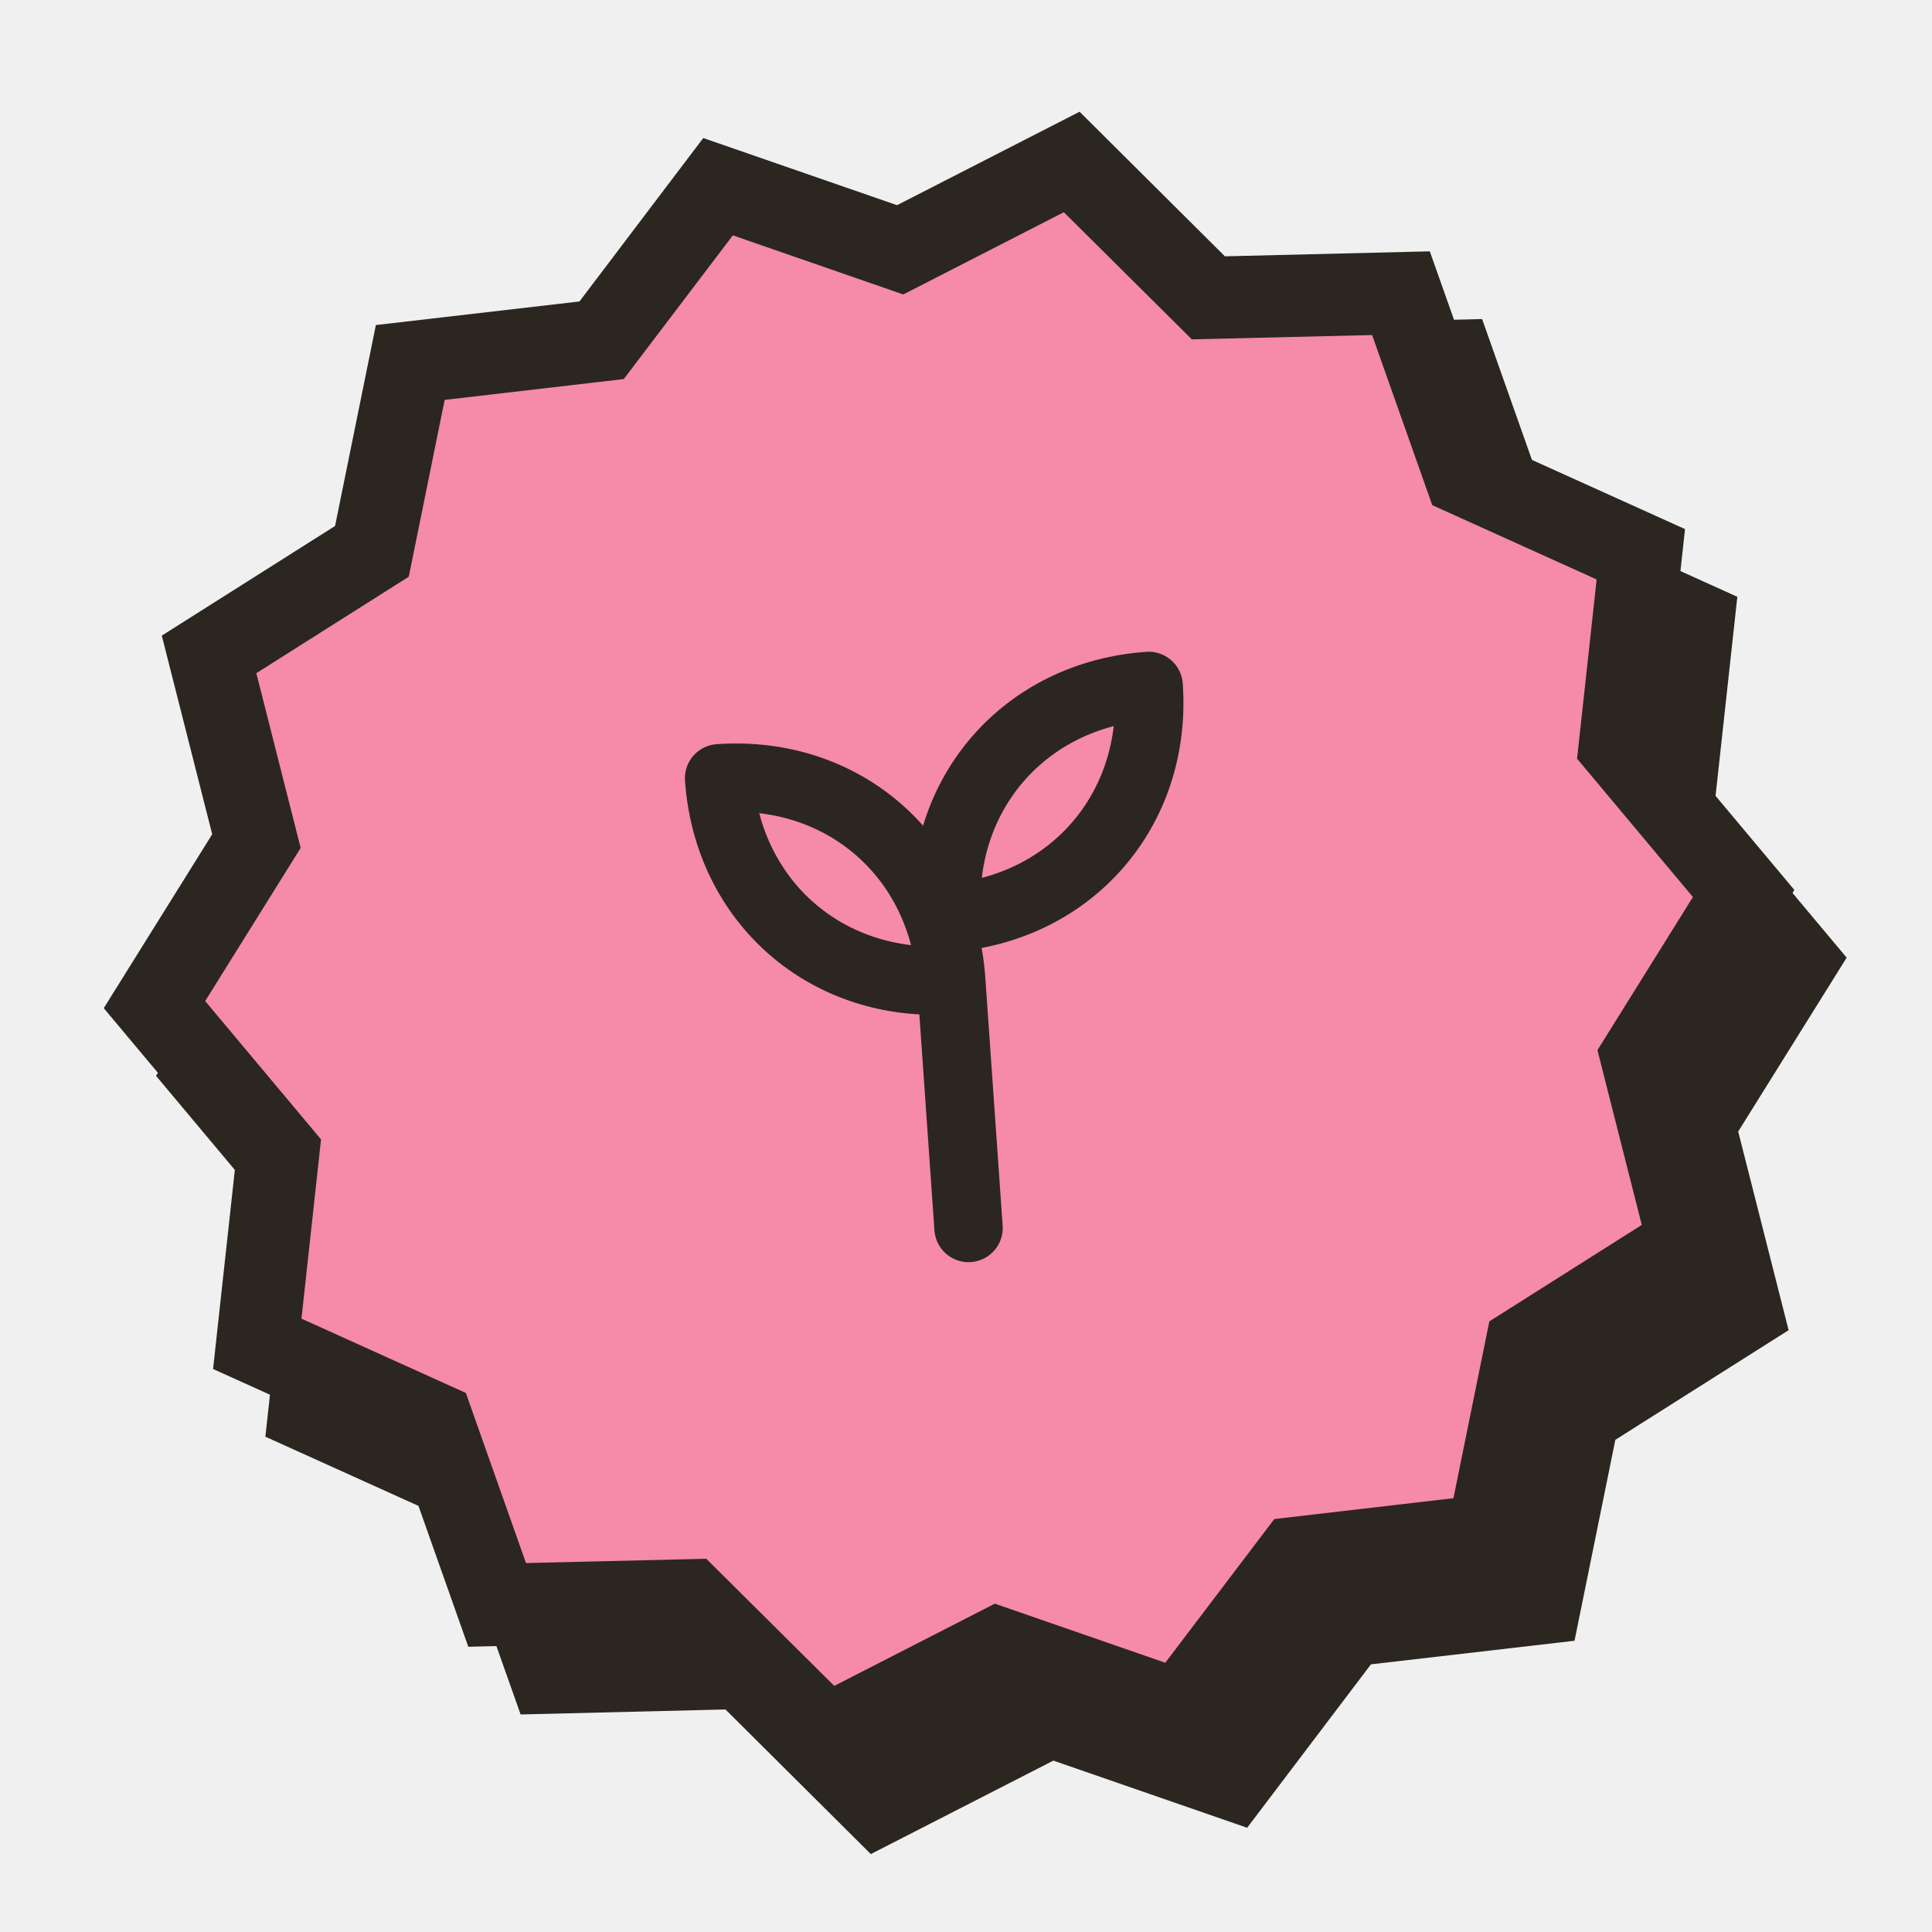
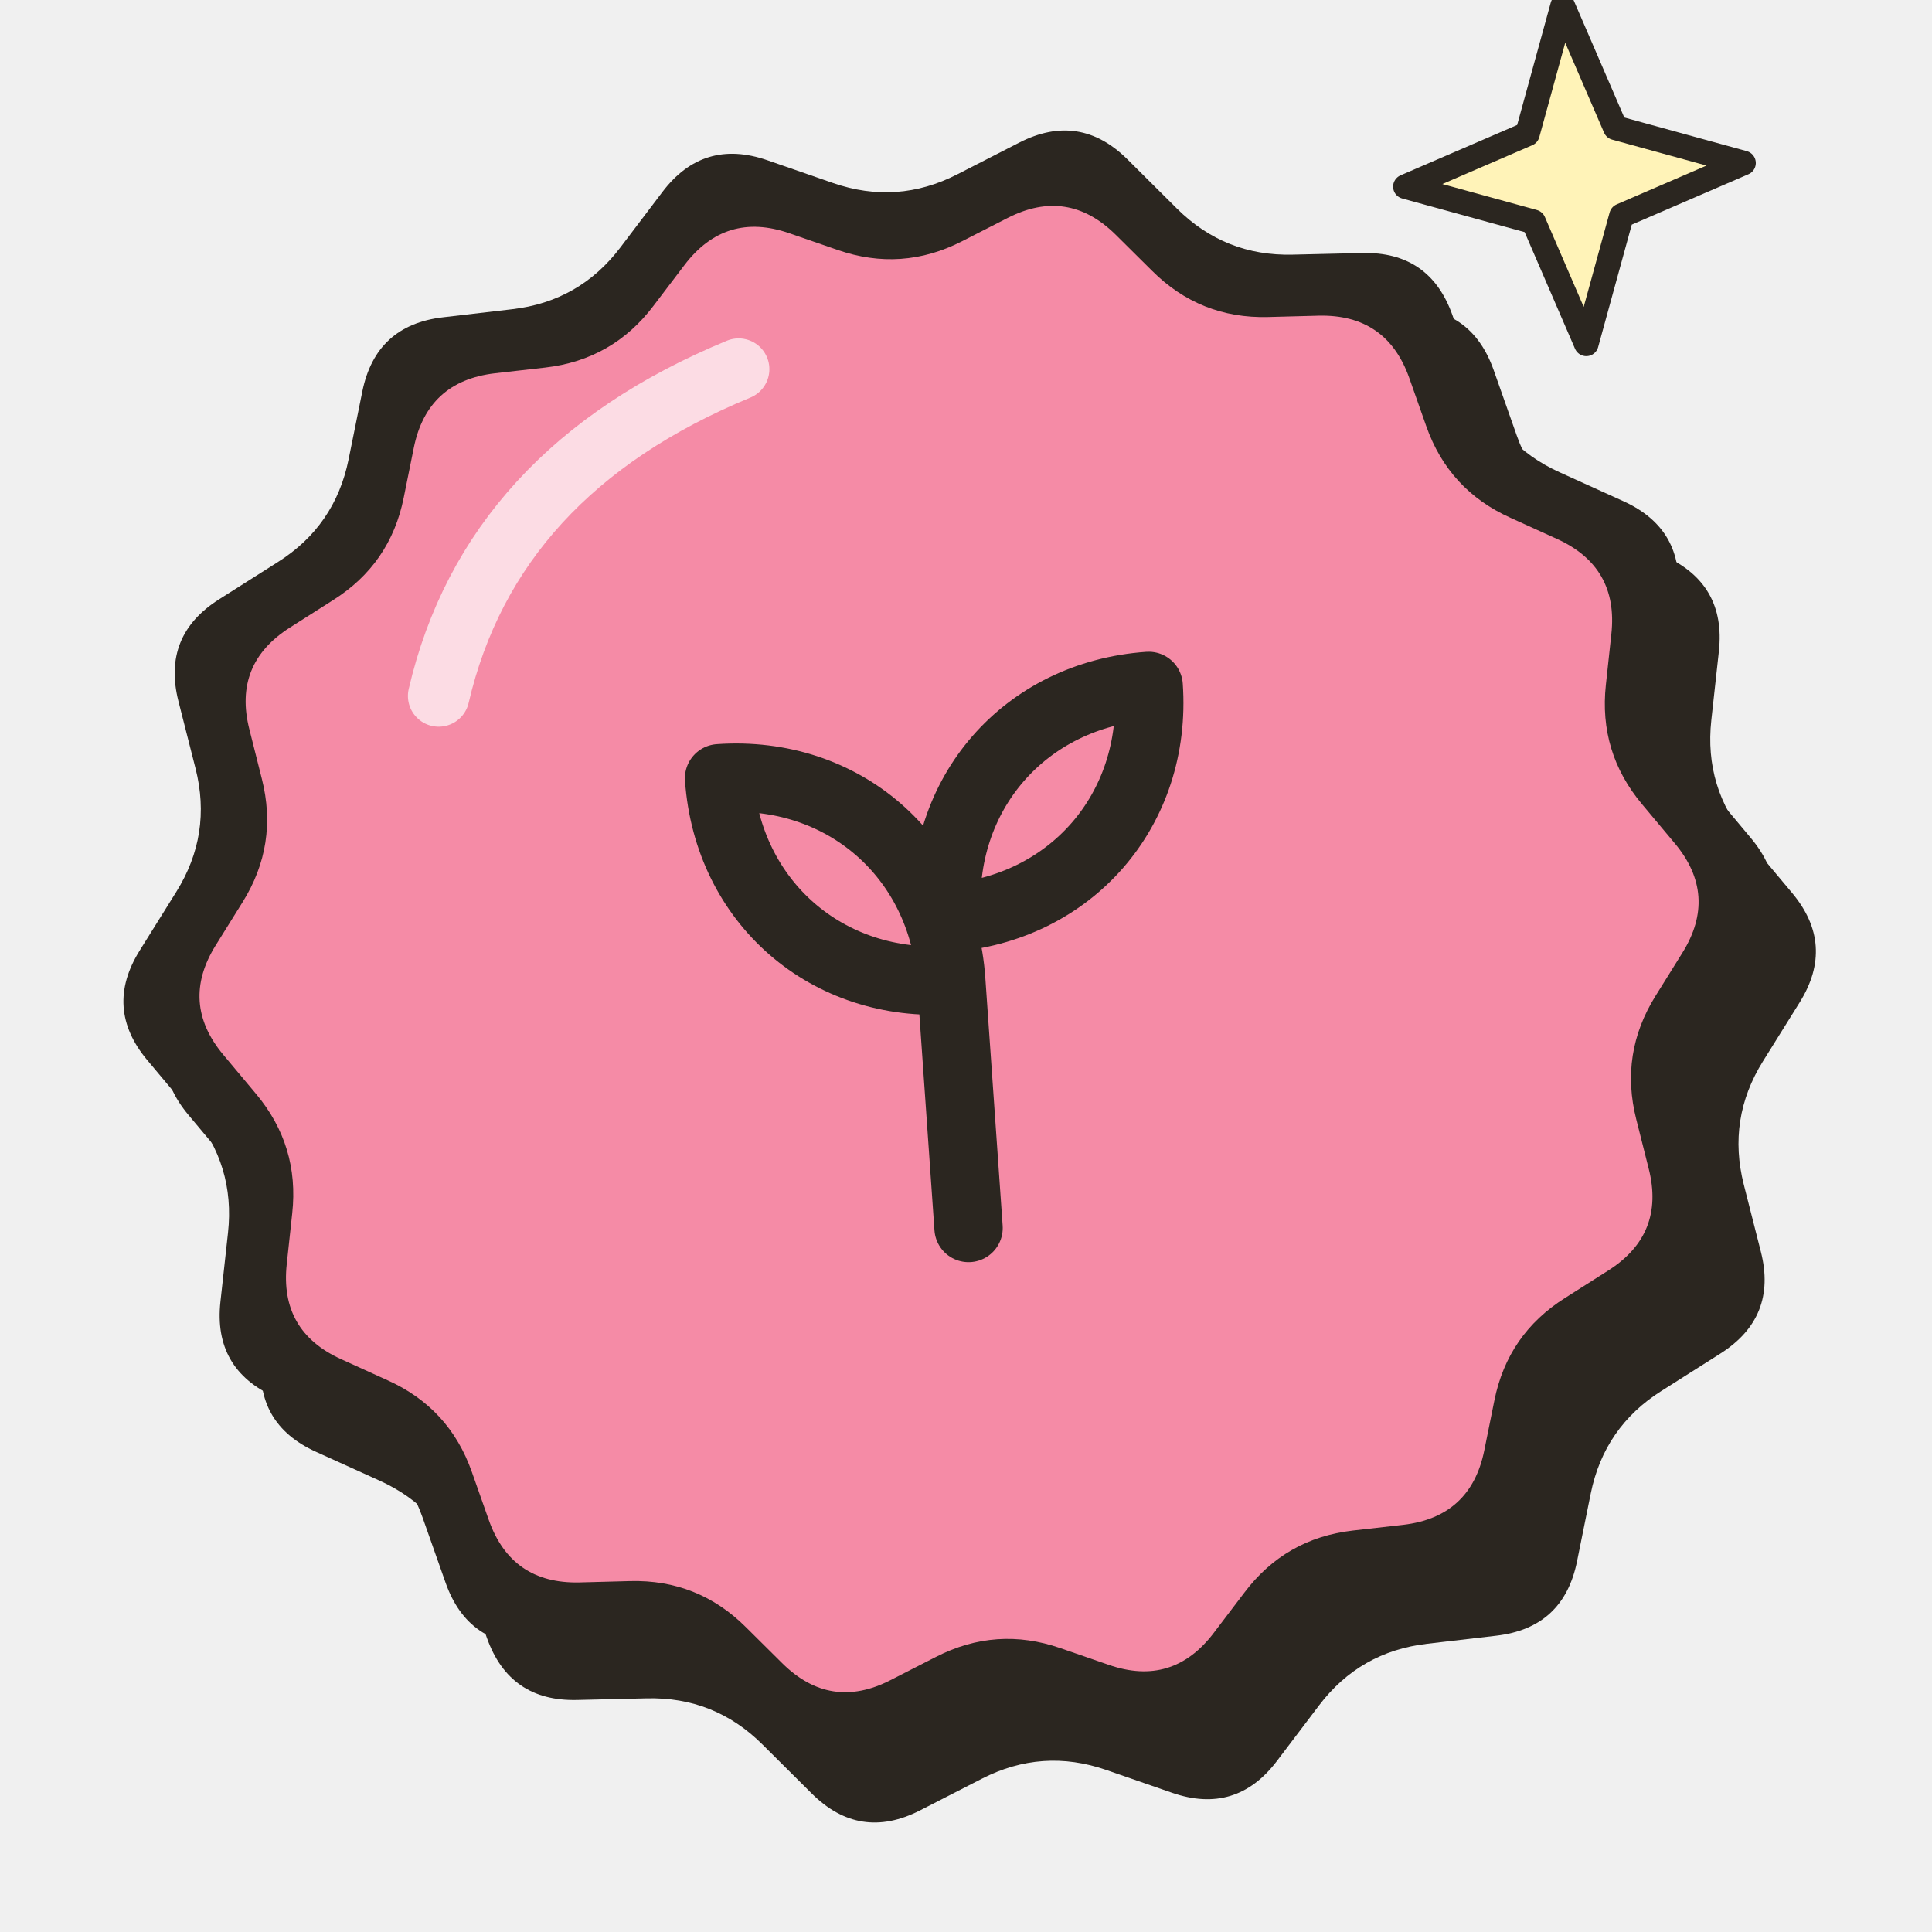
<svg xmlns="http://www.w3.org/2000/svg" viewBox="0 0 114 114" width="228" height="228">
  <g transform="translate(6 6)">
    <g transform="rotate(-4 50 50)">
-       <path d="M102.8 54.2L95.7 63.99L97.85 75.89L87.2 81.63L83.97 93.29L71.89 93.84L63.93 102.95L52.8 98.2L41.67 102.95L33.71 93.84L21.63 93.29L18.4 81.63L7.75 75.89L9.9 63.99L2.8 54.2L9.9 44.41L7.75 32.51L18.4 26.77L21.63 15.11L33.71 14.56L41.67 5.45L52.8 10.2L63.93 5.45L71.89 14.56L83.97 15.11L87.2 26.77L97.85 32.51L95.7 44.41Z" fill="#2B2620" />
-       <path d="M100 50L92.9 59.79L95.05 71.69L84.4 77.43L81.17 89.09L69.09 89.64L61.13 98.75L50 94L38.87 98.75L30.91 89.64L18.83 89.09L15.6 77.43L4.95 71.69L7.1 59.79L0 50L7.1 40.21L4.95 28.31L15.6 22.57L18.83 10.91L30.91 10.36L38.87 1.25L50 6L61.13 1.25L69.09 10.36L81.17 10.91L84.4 22.57L95.05 28.31L92.9 40.21Z" fill="#2B2620" />
-       <path d="M94 50L87.75 58.62L89.64 69.09L80.27 74.14L77.43 84.4L66.8 84.89L59.79 92.9L50 88.72L40.21 92.9L33.2 84.89L22.57 84.4L19.73 74.14L10.36 69.09L12.25 58.62L6 50L12.25 41.38L10.36 30.91L19.73 25.86L22.57 15.6L33.2 15.11L40.21 7.1L50 11.28L59.79 7.1L66.8 15.11L77.43 15.6L80.27 25.86L89.64 30.91L87.75 41.38Z" fill="#F58BA6" />
+       <path d="M99.85 50.16Q102.2 53.4 99.85 56.64L97.45 59.95Q95.1 63.19 95.81 67.13L96.54 71.16Q97.25 75.09 93.73 76.99L90.12 78.94Q86.6 80.83 85.53 84.69L84.44 88.64Q83.37 92.49 79.38 92.67L75.29 92.86Q71.29 93.04 68.66 96.05L65.96 99.14Q63.33 102.15 59.65 100.58L55.88 98.97Q52.2 97.4 48.52 98.97L44.75 100.58Q41.07 102.15 38.44 99.14L35.74 96.05Q33.11 93.04 29.11 92.86L25.02 92.67Q21.03 92.49 19.96 88.64L18.87 84.69Q17.8 80.83 14.28 78.94L10.67 76.99Q7.15 75.09 7.86 71.16L8.59 67.13Q9.3 63.19 6.95 59.95L4.55 56.64Q2.2 53.4 4.55 50.16L6.95 46.85Q9.3 43.61 8.59 39.67L7.86 35.64Q7.15 31.71 10.67 29.81L14.28 27.86Q17.8 25.97 18.87 22.11L19.96 18.16Q21.03 14.31 25.02 14.13L29.11 13.94Q33.11 13.76 35.74 10.75L38.44 7.66Q41.07 4.65 44.75 6.22L48.52 7.83Q52.2 9.4 55.88 7.83L59.65 6.22Q63.33 4.65 65.96 7.66L68.66 10.75Q71.29 13.76 75.29 13.94L79.38 14.13Q83.37 14.31 84.44 18.16L85.53 22.11Q86.6 25.97 90.12 27.86L93.73 29.81Q97.25 31.71 96.54 35.64L95.81 39.67Q95.1 43.61 97.45 46.85Z" fill="#2B2620" />
+       <path d="M97.65 46.76Q100 50 97.65 53.24L95.25 56.55Q92.9 59.79 93.61 63.73L94.34 67.76Q95.05 71.69 91.53 73.59L87.92 75.54Q84.4 77.43 83.33 81.29L82.24 85.24Q81.17 89.09 77.18 89.27L73.09 89.46Q69.09 89.64 66.46 92.65L63.76 95.74Q61.13 98.75 57.45 97.18L53.68 95.57Q50 94 46.32 95.57L42.55 97.18Q38.87 98.75 36.24 95.74L33.54 92.65Q30.91 89.64 26.91 89.46L22.82 89.27Q18.83 89.09 17.76 85.24L16.67 81.29Q15.6 77.43 12.08 75.54L8.47 73.59Q4.95 71.69 5.66 67.76L6.39 63.73Q7.1 59.79 4.75 56.55L2.35 53.24Q0 50 2.35 46.76L4.75 43.45Q7.1 40.21 6.39 36.27L5.66 32.24Q4.95 28.31 8.47 26.41L12.08 24.46Q15.6 22.57 16.67 18.71L17.76 14.76Q18.83 10.91 22.82 10.73L26.91 10.54Q30.91 10.36 33.54 7.35L36.24 4.26Q38.87 1.25 42.55 2.82L46.32 4.43Q50 6 53.68 4.43L57.45 2.82Q61.13 1.25 63.76 4.26L66.46 7.35Q69.09 10.36 73.09 10.54L77.18 10.73Q81.17 10.91 82.24 14.76L83.33 18.71Q84.4 22.57 87.92 24.46L91.53 26.41Q95.05 28.31 94.34 32.24L93.61 36.27Q92.9 40.21 95.25 43.45Z" fill="#2B2620" />
+       <path d="M93.15 46.76Q95.5 50 93.15 53.24L91.39 55.67Q89.04 58.91 89.75 62.85L90.28 65.81Q90.99 69.74 87.47 71.64L84.83 73.07Q81.3 74.96 80.24 78.82L79.44 81.72Q78.37 85.57 74.37 85.76L71.37 85.89Q67.37 86.07 64.74 89.09L62.76 91.35Q60.12 94.36 56.45 92.79L53.68 91.61Q50 90.04 46.32 91.61L43.55 92.79Q39.88 94.36 37.24 91.35L35.26 89.09Q32.63 86.07 28.63 85.89L25.63 85.76Q21.63 85.57 20.56 81.72L19.76 78.82Q18.7 74.96 15.17 73.07L12.53 71.64Q9.01 69.74 9.72 65.81L10.25 62.85Q10.96 58.91 8.61 55.67L6.85 53.24Q4.5 50 6.85 46.76L8.61 44.33Q10.96 41.09 10.25 37.15L9.72 34.19Q9.01 30.26 12.53 28.36L15.17 26.93Q18.7 25.04 19.76 21.18L20.56 18.28Q21.63 14.43 25.63 14.24L28.63 14.11Q32.63 13.93 35.26 10.91L37.24 8.65Q39.88 5.64 43.55 7.21L46.32 8.39Q50 9.96 53.68 8.39L56.45 7.21Q60.12 5.64 62.76 8.65L64.74 10.91Q67.37 13.93 71.37 14.11L74.37 14.24Q78.37 14.43 79.44 18.28L80.24 21.18Q81.3 25.04 84.83 26.93L87.47 28.36Q90.99 30.26 90.28 34.19L89.75 37.15Q89.04 41.09 91.39 44.33Z" fill="#F58BA6" />
      <g transform="translate(28 28) scale(1.8333)">
        <path d="M12 21v-8 M12 13c0-4-3-7-7-7 0 4 3 7 7 7z M12 11c0-4 3-7 7-7 0 4-3 7-7 7z" fill="none" stroke="#2B2620" stroke-width="2.2" stroke-linecap="round" stroke-linejoin="round" />
      </g>
+       <path d="M21 33Q25 20 40 15" fill="none" opacity=".7" stroke="#FFFFFF" stroke-width="3.63" stroke-linecap="round" stroke-linejoin="round" />
+       <path d="M90 -3L92.6 4.4L100 7L92.6 9.6L90 17L87.4 9.6L80 7L87.4 4.4Z" fill="#FFF3B8" stroke="#2B2620" stroke-width="1.45" stroke-linejoin="round" stroke-linecap="round" />
    </g>
  </g>
</svg>
